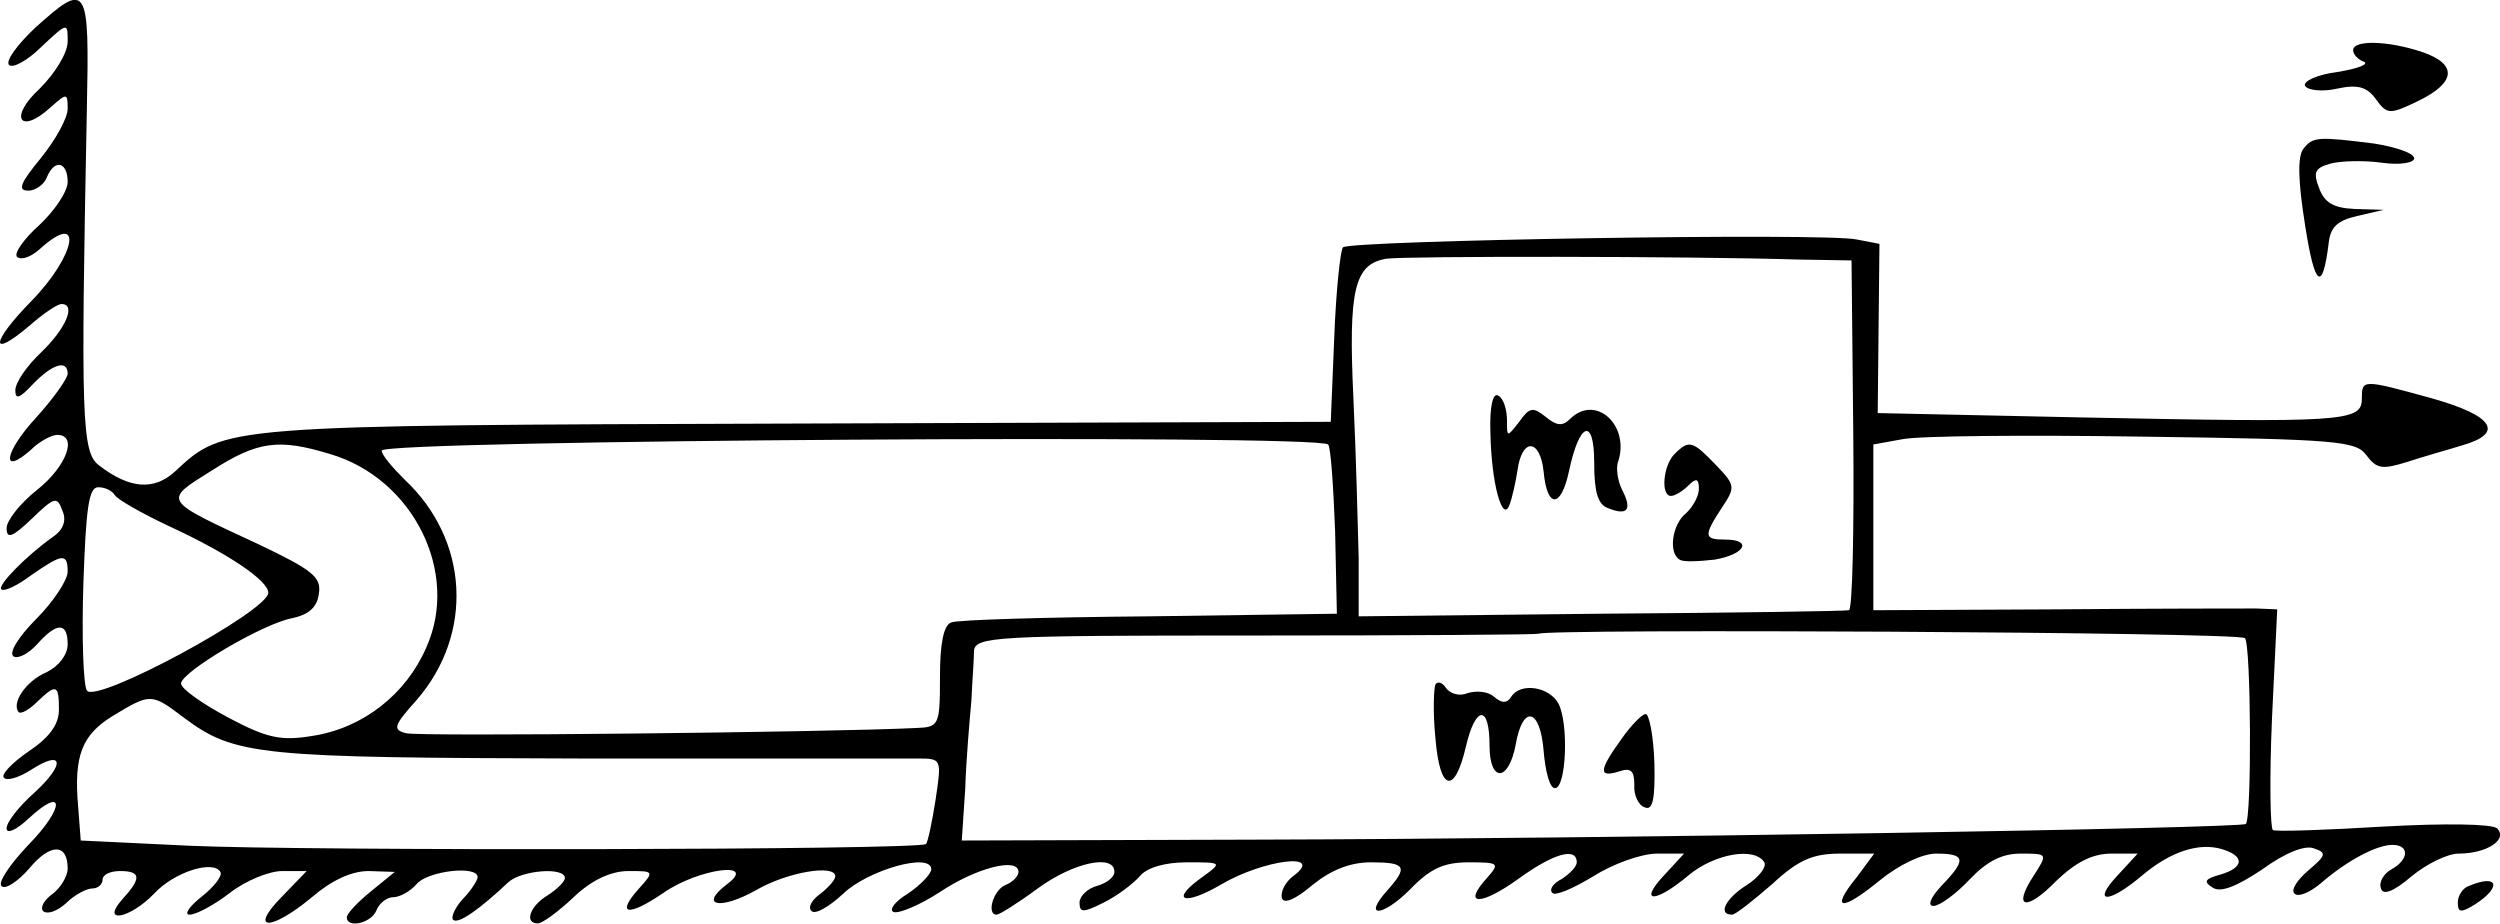
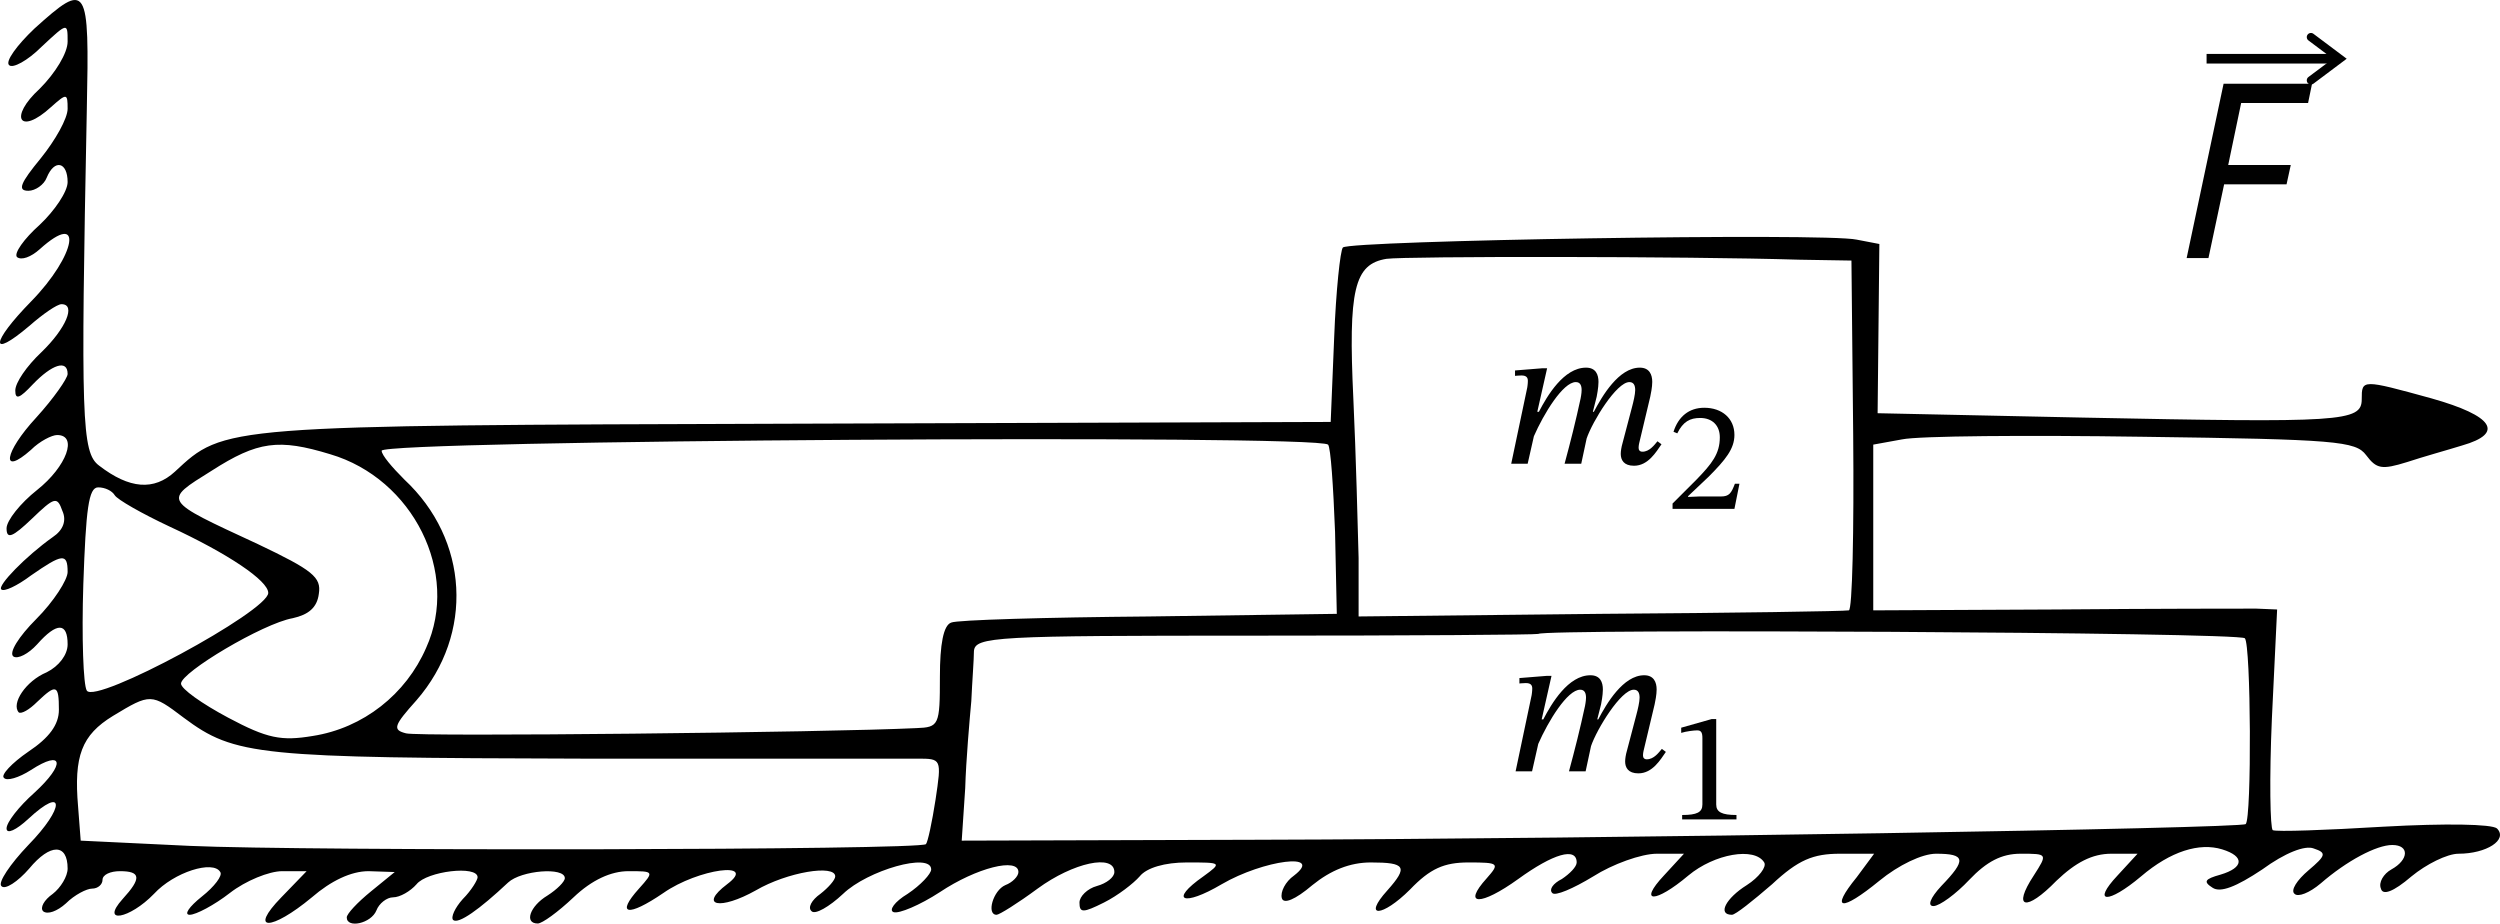
- <svg xmlns="http://www.w3.org/2000/svg" version="1.0" width="286.595pt" height="105.884pt" viewBox="0 0 286.595 105.884" preserveAspectRatio="xMidYMid meet">
-   <g transform="translate(-2.243515,106.8551) scale(0.1,-0.1)" fill="#000000" stroke="none">
-     <path d="M62 1036 c-20 -19 -34 -38 -29 -42 4 -4 21 5 37 21 30 28 30 28 30 6 0 -13 -14 -36 -32 -54 -36 -33 -23 -54 13 -21 18 16 19 16 19 -2 0 -11 -14 -36 -31 -57 -23 -28 -27 -37 -14 -37 8 0 18 7 21 15 9 22 24 18 24 -5 0 -11 -15 -33 -32 -49 -18 -16 -30 -33 -26 -37 5 -4 16 0 26 9 51 46 42 -7 -10 -60 -46 -47 -48 -67 -2 -28 16 14 32 25 37 25 17 0 5 -28 -23 -55 -17 -16 -30 -35 -30 -44 0 -11 5 -9 20 7 22 23 40 29 40 12 0 -5 -16 -28 -36 -50 -37 -40 -41 -68 -6 -37 10 10 24 17 30 17 24 0 11 -36 -23 -63 -19 -15 -35 -35 -35 -44 0 -13 7 -10 29 11 26 25 29 26 35 9 5 -11 1 -22 -11 -30 -31 -22 -64 -56 -59 -60 3 -3 18 4 34 16 36 25 42 26 42 4 0 -9 -16 -34 -36 -54 -20 -20 -32 -39 -26 -43 5 -3 17 3 27 14 23 26 35 25 35 0 0 -12 -10 -25 -24 -32 -24 -10 -41 -36 -32 -46 3 -2 12 3 21 12 22 21 25 20 25 -9 0 -17 -11 -32 -35 -48 -19 -13 -32 -27 -28 -30 3 -4 17 0 31 9 37 24 40 7 4 -26 -18 -16 -32 -34 -32 -41 0 -7 11 -2 25 11 42 39 42 13 0 -30 -21 -22 -35 -43 -31 -47 4 -5 19 5 32 20 24 29 44 29 44 0 0 -9 -8 -22 -17 -29 -10 -7 -15 -16 -11 -20 5 -4 16 0 26 9 10 10 24 17 30 17 7 0 12 5 12 10 0 6 9 10 20 10 24 0 25 -8 3 -32 -26 -29 8 -23 36 6 23 25 68 39 76 25 3 -4 -7 -17 -21 -28 -15 -12 -21 -21 -14 -21 7 0 28 11 46 25 18 14 45 25 60 25 l28 0 -29 -30 c-38 -39 -12 -39 35 0 22 19 45 30 65 30 l30 -1 -27 -22 c-16 -13 -28 -26 -28 -30 0 -13 28 -7 34 8 3 8 12 15 19 15 8 0 20 7 27 15 12 15 70 22 70 8 0 -3 -7 -15 -17 -25 -9 -10 -14 -21 -11 -24 6 -5 30 12 63 43 15 14 65 18 65 5 0 -4 -9 -13 -20 -20 -20 -12 -27 -32 -11 -32 5 0 23 13 41 30 21 20 43 30 63 30 29 0 30 0 12 -20 -27 -30 -13 -33 28 -5 40 28 109 37 73 10 -33 -25 -8 -30 33 -7 36 21 91 30 91 16 0 -4 -8 -13 -17 -20 -10 -7 -15 -16 -10 -20 4 -4 20 5 36 20 28 27 101 48 101 28 0 -5 -12 -18 -27 -28 -15 -9 -22 -19 -16 -21 6 -2 30 8 53 23 42 28 90 40 90 23 0 -5 -7 -12 -15 -15 -14 -6 -22 -34 -10 -34 3 0 24 13 47 30 41 30 88 40 88 19 0 -6 -9 -13 -20 -16 -11 -3 -20 -12 -20 -19 0 -12 4 -12 28 0 16 8 34 22 41 30 8 10 29 16 54 16 40 0 41 0 19 -16 -40 -28 -23 -35 21 -9 48 28 118 37 83 10 -10 -7 -16 -19 -14 -26 2 -7 15 -2 35 15 21 17 43 26 67 26 40 0 43 -5 19 -32 -29 -32 -6 -31 26 1 23 24 39 31 67 31 35 0 36 -1 21 -18 -29 -32 -7 -32 36 -1 40 29 67 37 67 19 0 -5 -8 -13 -17 -19 -10 -5 -15 -12 -11 -16 3 -4 24 5 47 19 22 14 55 26 73 26 l31 0 -23 -25 c-30 -32 -10 -32 28 0 30 25 76 33 87 15 3 -5 -6 -17 -20 -26 -24 -15 -34 -34 -17 -34 4 0 24 16 46 35 30 28 47 35 78 35 l39 0 -20 -27 c-31 -38 -18 -40 26 -4 22 18 49 31 65 31 34 0 35 -7 6 -37 -13 -14 -16 -23 -9 -23 7 0 26 14 41 30 20 21 37 30 59 30 31 0 31 0 15 -25 -25 -38 -9 -42 26 -6 22 21 41 31 63 31 l30 0 -23 -25 c-30 -32 -11 -33 27 -1 34 29 67 39 93 31 26 -8 25 -21 -2 -29 -18 -5 -20 -8 -9 -15 9 -6 27 1 57 21 26 19 49 28 59 24 15 -5 14 -8 -6 -25 -13 -11 -21 -23 -16 -27 4 -4 17 1 30 12 30 26 64 44 82 44 20 0 19 -17 -1 -28 -9 -5 -15 -15 -12 -22 2 -8 14 -4 35 14 17 14 41 26 54 26 32 0 57 16 44 29 -6 5 -58 6 -130 2 -66 -4 -123 -6 -127 -4 -3 2 -4 59 -1 128 l6 125 -24 1 c-13 0 -117 0 -231 -1 l-208 -1 0 95 0 95 33 6 c19 4 143 5 276 3 222 -3 244 -5 256 -21 12 -16 18 -17 47 -8 18 6 47 14 63 19 49 14 36 34 -35 54 -80 22 -80 22 -80 -1 0 -26 -23 -27 -320 -21 l-235 5 1 97 1 97 -26 5 c-36 8 -581 -1 -589 -9 -3 -3 -8 -50 -10 -103 l-4 -97 -613 -2 c-660 -2 -655 -2 -712 -55 -24 -22 -52 -20 -87 7 -20 15 -21 53 -14 408 3 144 1 148 -60 93z m2023 -265 l60 -1 2 -200 c1 -110 -1 -201 -5 -201 -4 -1 -132 -3 -284 -4 l-278 -3 0 67 c-1 36 -3 118 -6 182 -6 126 1 155 38 161 22 3 344 3 473 -1z m-540 -212 c3 -3 6 -48 8 -100 l2 -94 -215 -3 c-118 -1 -221 -4 -227 -7 -9 -3 -13 -25 -13 -62 0 -56 -1 -58 -27 -59 -102 -5 -571 -10 -585 -6 -16 4 -14 9 12 38 66 76 60 184 -14 253 -14 14 -26 28 -26 33 0 12 1072 19 1085 7z m-1144 -11 c95 -28 149 -136 110 -222 -23 -53 -72 -92 -130 -101 -36 -6 -52 -3 -97 21 -30 16 -54 33 -54 39 0 13 94 69 128 75 18 4 28 12 30 28 3 19 -7 27 -70 57 -110 51 -109 49 -53 84 53 34 77 37 136 19z m-247 -47 c3 -5 31 -21 63 -36 67 -31 113 -62 113 -76 0 -21 -198 -128 -208 -112 -4 6 -6 61 -4 122 3 86 6 111 17 111 8 0 16 -4 19 -9z m2442 -164 c7 -7 8 -206 1 -213 -5 -5 -731 -17 -1137 -18 l-335 -1 4 60 c1 33 5 78 7 100 1 22 3 48 3 57 1 17 24 18 322 18 177 0 323 1 325 2 6 6 804 2 810 -5z m-2363 -91 c59 -44 85 -46 458 -47 195 0 367 0 383 0 28 0 28 0 21 -47 -4 -26 -9 -49 -11 -51 -6 -7 -713 -8 -844 -2 l-125 6 -3 39 c-5 58 4 82 40 104 43 26 44 26 81 -2z" />
-     <path d="M1731 573 c1 -59 14 -105 22 -83 3 8 7 26 9 39 5 38 26 37 30 -1 4 -43 20 -42 29 0 12 57 29 63 29 10 0 -33 4 -48 16 -52 22 -9 28 -2 16 21 -5 10 -7 24 -5 31 15 42 -25 80 -55 50 -8 -8 -15 -8 -28 3 -14 11 -18 11 -30 -6 -14 -18 -14 -18 -14 2 0 12 -4 25 -10 28 -6 4 -10 -12 -9 -42z" />
-     <path d="M1942 548 c-13 -13 -16 -48 -4 -48 4 0 13 5 20 12 9 9 12 8 12 -4 0 -8 -7 -21 -15 -28 -16 -13 -20 -46 -7 -53 4 -3 22 -2 40 0 35 6 44 23 12 23 -24 0 -25 4 -4 36 16 24 16 26 -6 49 -27 28 -31 30 -48 13z" />
-     <path d="M1668 284 c-2 -5 -3 -33 0 -62 5 -61 22 -65 35 -9 11 47 27 48 27 1 0 -43 22 -42 30 1 8 46 28 42 32 -7 2 -24 7 -43 13 -43 13 0 16 74 4 97 -11 20 -44 24 -54 8 -5 -8 -11 -8 -20 0 -7 6 -20 7 -30 4 -9 -4 -20 -1 -25 6 -4 6 -9 8 -12 4z" />
-     <path d="M1881 221 c-26 -36 -26 -44 -3 -37 14 5 18 1 18 -15 -1 -12 5 -24 12 -26 9 -4 12 9 11 51 -1 31 -6 56 -10 56 -4 0 -17 -13 -28 -29z" />
-     <path d="M2720 1011 c0 -5 6 -11 12 -13 7 -3 -6 -8 -30 -12 -24 -3 -40 -11 -37 -16 3 -5 20 -7 37 -3 23 5 34 2 44 -12 13 -18 16 -18 49 -2 43 21 45 42 4 56 -39 13 -79 14 -79 2z" />
-     <path d="M2663 898 c-7 -9 -6 -38 2 -88 11 -71 20 -77 27 -20 2 19 11 26 33 31 l30 7 -33 1 c-24 1 -35 7 -41 24 -7 18 -5 23 13 28 11 3 38 4 59 1 21 -3 37 0 37 5 0 6 -21 13 -46 17 -64 8 -70 8 -81 -6z" />
-     <path d="M2853 53 c-7 -2 -13 -11 -13 -19 0 -12 4 -12 20 -2 31 20 26 35 -7 21z" />
+ <svg xmlns="http://www.w3.org/2000/svg" version="1.0" width="286.603pt" height="105.885pt" viewBox="0 0 286.603 105.885" preserveAspectRatio="xMidYMid" id="svg8">
+   <defs id="defs8" />
+   <path d="m 3.952,3.272 c -2,1.9 -3.4,3.8 -2.9,4.2 0.4,0.4 2.1,-0.5 3.7,-2.1 3,-2.8 3,-2.8 3,-0.6 0,1.3 -1.4,3.6 -3.2,5.4 -3.6,3.3 -2.3,5.4 1.3,2.1 1.8,-1.6 1.9,-1.6 1.9,0.2 0,1.1 -1.4,3.6 -3.1,5.7 -2.3,2.8 -2.7,3.7 -1.4,3.7 0.8,0 1.8,-0.7 2.1,-1.5 0.9,-2.2 2.4,-1.8 2.4,0.5 0,1.1 -1.5,3.3 -3.2,4.9 -1.8,1.6 -3,3.3 -2.6,3.7 0.5,0.4 1.6,0 2.6,-0.9 5.1,-4.6 4.2,0.7 -1,6 -4.6,4.7 -4.8,6.7 -0.2,2.8 1.6,-1.4 3.2,-2.5 3.7,-2.5 1.7,0 0.5,2.8 -2.3,5.5 -1.7,1.6 -3,3.5 -3,4.4 0,1.1 0.5,0.9 2,-0.7 2.2,-2.3 4,-2.9 4,-1.2 0,0.5 -1.6,2.8 -3.6,5 -3.7,4 -4.1,6.8 -0.6,3.7 1,-1 2.4,-1.7 3,-1.7 2.4,0 1.1,3.6 -2.3,6.3 -1.9,1.5 -3.5,3.5 -3.5,4.4 0,1.3 0.7,1 2.9,-1.1 2.6,-2.5 2.9,-2.6 3.5,-0.9 0.5,1.1 0.1,2.2 -1.1,3 -3.1,2.2 -6.4,5.6 -5.9,6 0.3,0.3 1.8,-0.4 3.4,-1.6 3.6,-2.5 4.2,-2.6 4.2,-0.4 0,0.9 -1.6,3.4 -3.6,5.4 -2,2 -3.2,3.9 -2.6,4.3 0.5,0.3 1.7,-0.3 2.7,-1.4 2.3,-2.6 3.5,-2.5 3.5,0 0,1.2 -1,2.5 -2.4,3.2 -2.4,1 -4.1,3.6 -3.2,4.6 0.3,0.2 1.2,-0.3 2.1,-1.2 2.2,-2.1 2.5,-2 2.5,0.9 0,1.7 -1.1,3.2 -3.5,4.8 -1.9,1.3 -3.2,2.7 -2.8,3 0.3,0.4 1.7,0 3.1,-0.9 3.7,-2.4 4,-0.7 0.4,2.6 -1.8,1.6 -3.2,3.4 -3.2,4.1 0,0.7 1.1,0.2 2.5,-1.1 4.2,-3.9 4.2,-1.3 0,3 -2.1,2.2 -3.5,4.3 -3.1,4.7 0.4,0.5 1.9,-0.5 3.2,-2 2.4,-2.9 4.4,-2.9 4.4,0 0,0.9 -0.8,2.2 -1.7,2.9 -1,0.7 -1.5,1.6 -1.1,2 0.5,0.4 1.6,0 2.6,-0.9 1,-1 2.4,-1.7 3,-1.7 0.7,0 1.2,-0.5 1.2,-1 0,-0.6 0.9,-1 2,-1 2.4,0 2.5,0.8 0.3,3.2 -2.6,2.9 0.8,2.3 3.6,-0.6 2.3,-2.5 6.8,-3.9 7.6,-2.5 0.3,0.4 -0.7,1.7 -2.1,2.8 -1.5,1.2 -2.1,2.1 -1.4,2.1 0.7,0 2.8,-1.1 4.6,-2.5 1.8,-1.4 4.5,-2.5 6,-2.5 h 2.8 l -2.9,3 c -3.8,3.9 -1.2,3.9 3.5,0 2.2,-1.9 4.5,-3 6.5,-3 l 3,0.1 -2.7,2.2 c -1.6,1.3 -2.8,2.6 -2.8,3 0,1.3 2.8,0.7 3.4,-0.8 0.3,-0.8 1.2,-1.5 1.9,-1.5 0.8,0 2,-0.7 2.7,-1.5 1.2,-1.5 7,-2.2 7,-0.8 0,0.3 -0.7,1.5 -1.7,2.5 -0.9,1 -1.4,2.1 -1.1,2.4 0.6,0.5 3,-1.2 6.3,-4.3 1.5,-1.4 6.5,-1.8 6.5,-0.5 0,0.4 -0.9,1.3 -2,2 -2,1.2 -2.7,3.2 -1.1,3.2 0.5,0 2.3,-1.3 4.1,-3 2.1,-2 4.3,-3 6.3,-3 2.9,0 3,0 1.2,2 -2.7,3 -1.3,3.3 2.8,0.5 4,-2.8 10.9,-3.7 7.3,-1 -3.3,2.5 -0.8,3 3.3,0.7 3.6,-2.1 9.1,-3 9.1,-1.6 0,0.4 -0.8,1.3 -1.7,2 -1,0.7 -1.5,1.6 -1,2 0.4,0.4 2,-0.5 3.6,-2 2.8,-2.7 10.1,-4.8 10.1,-2.8 0,0.5 -1.2,1.8 -2.7,2.8 -1.5,0.9 -2.2,1.9 -1.6,2.1 0.6,0.2 3,-0.8 5.3,-2.3 4.2,-2.8 9,-4 9,-2.3 0,0.5 -0.7,1.2 -1.5,1.5 -1.4,0.6 -2.2,3.4 -1,3.4 0.3,0 2.4,-1.3 4.7,-3 4.1,-3 8.8,-4 8.8,-1.9 0,0.6 -0.9,1.3 -2,1.6 -1.1,0.3 -2,1.2 -2,1.9 0,1.2 0.4,1.2 2.8,0 1.6,-0.8 3.4,-2.2 4.1,-3 0.8,-1 2.9,-1.6 5.4,-1.6 4,0 4.1,0 1.9,1.6 -4,2.8 -2.3,3.5 2.1,0.9 4.8,-2.8 11.8,-3.7 8.3,-1 -1,0.7 -1.6,1.9 -1.4,2.6 0.2,0.7 1.5,0.2 3.5,-1.5 2.1,-1.7 4.3,-2.6 6.7,-2.6 4,0 4.3,0.5 1.9,3.2 -2.9,3.2 -0.6,3.1 2.6,-0.1 2.3,-2.4 3.9,-3.1 6.7,-3.1 3.5,0 3.6,0.1 2.1,1.8 -2.9,3.2 -0.7,3.2 3.6,0.1 4,-2.9 6.7,-3.7 6.7,-1.9 0,0.5 -0.8,1.3 -1.7,1.9 -1,0.5 -1.5,1.2 -1.1,1.6 0.3,0.4 2.4,-0.5 4.7,-1.9 2.2,-1.4 5.5,-2.6 7.3,-2.6 h 3.1 l -2.3,2.5 c -3,3.2 -1,3.2 2.8,0 3,-2.5 7.6,-3.3 8.7,-1.5 0.3,0.5 -0.6,1.7 -2,2.6 -2.4,1.5 -3.4,3.4 -1.7,3.4 0.4,0 2.4,-1.6 4.6,-3.5 3,-2.8 4.7,-3.5 7.8,-3.5 h 3.9 l -2,2.7 c -3.1,3.8 -1.8,4 2.6,0.4 2.2,-1.8 4.9,-3.1 6.5,-3.1 3.4,0 3.5,0.7 0.6,3.7 -1.3,1.4 -1.6,2.3 -0.9,2.3 0.7,0 2.6,-1.4 4.1,-3 2,-2.1 3.7,-3 5.9,-3 3.1,0 3.1,0 1.5,2.5 -2.5,3.8 -0.9,4.2 2.6,0.6 2.2,-2.1 4.1,-3.1 6.3,-3.1 h 3 l -2.3,2.5 c -3,3.2 -1.1,3.3 2.7,0.1 3.4,-2.9 6.7,-3.9 9.3,-3.1 2.6,0.8 2.5,2.1 -0.2,2.9 -1.8,0.5 -2,0.8 -0.9,1.5 0.9,0.6 2.7,-0.1 5.7,-2.1 2.6,-1.9 4.9,-2.8 5.9,-2.4 1.5,0.5 1.4,0.8 -0.6,2.5 -1.3,1.1 -2.1,2.3 -1.6,2.7 0.4,0.4 1.7,-0.1 3,-1.2 3,-2.6 6.4,-4.4 8.2,-4.4 2,0 1.9,1.7 -0.1,2.8 -0.9,0.5 -1.5,1.5 -1.2,2.2 0.2,0.8 1.4,0.4 3.5,-1.4 1.7,-1.4 4.1,-2.6 5.4,-2.6 3.2,0 5.7,-1.6 4.4,-2.9 -0.6,-0.5 -5.8,-0.6 -13,-0.2 -6.6,0.4 -12.3,0.6 -12.7,0.4 -0.3,-0.2 -0.4,-5.9 -0.1,-12.8 l 0.6,-12.5 -2.4,-0.1 c -1.3,0 -11.7,0 -23.1,0.1 l -20.8,0.1 v -9.5 -9.5 l 3.3,-0.6 c 1.9,-0.4 14.3,-0.5 27.6,-0.3 22.2,0.3 24.4,0.5 25.6,2.1 1.2,1.6 1.8,1.7 4.7,0.8 1.8,-0.6 4.7,-1.4 6.3,-1.9 4.9,-1.4 3.6,-3.4 -3.5,-5.4 -8,-2.2 -8,-2.2 -8,0.1 0,2.6 -2.3,2.7 -32,2.1 l -23.5,-0.5 0.1,-9.7 0.1,-9.7 -2.6,-0.5 c -3.6,-0.8 -58.1,0.1 -58.9,0.9 -0.3,0.3 -0.8,5 -1,10.3 l -0.4,9.7 -61.3,0.2 c -66,0.2 -65.5,0.2 -71.2,5.5 -2.4,2.2 -5.2,2 -8.7,-0.7 -2,-1.5 -2.1,-5.3 -1.4,-40.8 0.3,-14.4 0.1,-14.8 -6,-9.3 z M 206.252,29.772 l 6,0.1 0.2,20 c 0.1,11 -0.1,20.1 -0.5,20.1 -0.4,0.1 -13.2,0.3 -28.4,0.4 l -27.8,0.3 v -6.7 c -0.1,-3.6 -0.3,-11.8 -0.6,-18.2 -0.6,-12.6 0.1,-15.5 3.8,-16.1 2.2,-0.3 34.4,-0.3 47.3,0.1 z m -54,21.2 c 0.3,0.3 0.6,4.8 0.8,10 l 0.2,9.4 -21.5,0.3 c -11.8,0.1 -22.1,0.4 -22.7,0.7 -0.9,0.3 -1.3,2.5 -1.3,6.2 0,5.6 -0.1,5.8 -2.7,5.9 -10.2,0.5 -57.1,1 -58.5,0.6 -1.6,-0.4 -1.4,-0.9 1.2,-3.8 6.6,-7.6 6,-18.4 -1.4,-25.3 -1.4,-1.4 -2.6,-2.8 -2.6,-3.3 0,-1.2 107.2,-1.9 108.5,-0.7 z m -114.4,1.1 c 9.5,2.8 14.9,13.6 11,22.2 -2.3,5.3 -7.2,9.2 -13,10.1 -3.6,0.6 -5.2,0.3 -9.7,-2.1 -3,-1.6 -5.4,-3.3 -5.4,-3.9 0,-1.3 9.4,-6.9 12.8,-7.5 1.8,-0.4 2.8,-1.2 3,-2.8 0.3,-1.9 -0.7,-2.7 -7,-5.7 -11,-5.1 -10.9,-4.9 -5.3,-8.4 5.3,-3.4 7.7,-3.7 13.6,-1.9 z m -24.7,4.7 c 0.3,0.5 3.1,2.1 6.3,3.6 6.7,3.1 11.3,6.2 11.3,7.6 0,2.1 -19.8,12.8 -20.8,11.2 -0.4,-0.6 -0.6,-6.1 -0.4,-12.2 0.3,-8.6 0.6,-11.1 1.7,-11.1 0.8,0 1.6,0.4 1.9,0.9 z m 244.2,16.4 c 0.7,0.7 0.8,20.6 0.1,21.3 -0.5,0.5 -73.1,1.7 -113.7,1.8 l -33.5,0.1 0.4,-6 c 0.1,-3.3 0.5,-7.8 0.7,-10 0.1,-2.2 0.3,-4.8 0.3,-5.7 0.1,-1.7 2.4,-1.8 32.2,-1.8 17.7,0 32.3,-0.1 32.5,-0.2 0.6,-0.6 80.4,-0.2 81,0.5 z m -236.3,9.1 c 5.9,4.4 8.5,4.6 45.8,4.7 19.5,0 36.7,0 38.3,0 2.8,0 2.8,0 2.1,4.7 -0.4,2.6 -0.9,4.9 -1.1,5.1 -0.6,0.7 -71.3,0.8 -84.4,0.2 l -12.5,-0.6 -0.3,-3.9 c -0.5,-5.8 0.4,-8.2 4,-10.4 4.3,-2.6 4.4,-2.6 8.1,0.2 z" id="path1" style="fill:#000000;stroke:none;stroke-width:0.1" />
+   <text xml:space="preserve" style="font-size:38px;font-family:'STIX Two Text';-inkscape-font-specification:'STIX Two Text, Normal';fill:#010101;stroke-width:1.5;stroke-linejoin:bevel;stroke-miterlimit:3.2;paint-order:stroke fill markers" x="174.35" y="82.835" id="text8">
+     <tspan id="tspan8" style="stroke-width:1.5" x="174.35" y="82.835" />
+   </text>
+   <path d="m 198.836,58.338 0.576,-2.88 h -0.522 c -0.414,1.08 -0.648,1.458 -1.602,1.458 h -2.502 l -1.26,0.054 v -0.09 l 2.376,-2.25 c 1.908,-1.926 2.934,-3.168 2.934,-4.77 0,-1.89 -1.422,-3.114 -3.456,-3.114 -1.746,0 -2.97,1.008 -3.528,2.754 l 0.432,0.18 c 0.666,-1.35 1.458,-1.764 2.628,-1.764 1.386,0 2.25,0.864 2.25,2.214 0,1.89 -0.9,3.024 -2.682,4.86 l -2.736,2.736 v 0.612 z" id="text9" style="font-size:18px;font-family:'STIX Two Text';-inkscape-font-specification:'STIX Two Text, Normal';fill:#010101;stroke-width:1.5;stroke-linejoin:bevel;stroke-miterlimit:3.2;paint-order:stroke fill markers" aria-label="2" />
+   <path d="m 199.071,93.936 v -0.504 c -1.656,0 -2.322,-0.324 -2.322,-1.206 v -9.792 h -0.522 l -3.492,0.99 v 0.594 c 0.558,-0.18 1.476,-0.288 1.836,-0.288 0.45,0 0.594,0.252 0.594,0.882 v 7.614 c 0,0.9 -0.63,1.206 -2.322,1.206 v 0.504 z" id="text10" style="font-size:18px;font-family:'STIX Two Text';-inkscape-font-specification:'STIX Two Text, Normal';fill:#010101;stroke-width:1.5;stroke-linejoin:bevel;stroke-miterlimit:3.2;paint-order:stroke fill markers" aria-label="1" />
+   <path d="m 187.323,53.394 c 1.633,0 2.553,-1.61 3.151,-2.461 l -0.46,-0.345 c -0.368,0.437 -0.92,1.196 -1.725,1.196 -0.299,0 -0.437,-0.184 -0.437,-0.437 0,-0.276 0.069,-0.552 0.069,-0.552 l 1.265,-5.313 c 0.069,-0.322 0.23,-1.104 0.23,-1.702 0,-0.828 -0.322,-1.633 -1.426,-1.633 -2.415,0 -4.324,3.266 -5.267,5.06 h -0.115 l 0.437,-1.725 c 0.023,-0.115 0.207,-1.035 0.207,-1.702 0,-0.828 -0.299,-1.633 -1.426,-1.633 -2.553,0 -4.462,3.243 -5.405,5.06 h -0.184 l 1.127,-4.991 h -0.529 l -3.151,0.253 v 0.621 c 0,0 0.437,-0.046 0.736,-0.046 0.552,0 0.736,0.23 0.736,0.621 0,0.345 -0.069,0.759 -0.069,0.759 l -1.84,8.74 h 1.886 l 0.713,-3.151 c 1.127,-2.576 3.335,-6.21 4.807,-6.21 0.506,0 0.667,0.391 0.667,0.92 0,0.368 -0.115,0.943 -0.115,0.943 -0.552,2.576 -1.173,5.037 -1.84,7.498 h 1.909 l 0.621,-2.898 c 0.667,-1.955 3.427,-6.463 4.899,-6.463 0.506,0 0.667,0.391 0.667,0.92 0,0.483 -0.207,1.357 -0.368,1.955 l -1.173,4.462 c -0.023,0.115 -0.115,0.529 -0.115,0.897 0,0.69 0.345,1.357 1.518,1.357 z" id="text11" style="font-style:italic;font-size:23px;font-family:'STIX Two Text';-inkscape-font-specification:'STIX Two Text, Italic';fill:#010101;stroke-width:1.5;stroke-linejoin:bevel;stroke-miterlimit:3.2;paint-order:stroke fill markers" aria-label="m" />
+   <path d="m 187.826,88.659 c 1.633,0 2.553,-1.61 3.151,-2.461 l -0.46,-0.345 c -0.368,0.437 -0.92,1.196 -1.725,1.196 -0.299,0 -0.437,-0.184 -0.437,-0.437 0,-0.276 0.069,-0.552 0.069,-0.552 l 1.265,-5.313 c 0.069,-0.322 0.23,-1.104 0.23,-1.702 0,-0.828 -0.322,-1.633 -1.426,-1.633 -2.415,0 -4.324,3.266 -5.267,5.06 h -0.115 l 0.437,-1.725 c 0.023,-0.115 0.207,-1.035 0.207,-1.702 0,-0.828 -0.299,-1.633 -1.426,-1.633 -2.553,0 -4.462,3.243 -5.405,5.06 h -0.184 l 1.127,-4.991 h -0.529 l -3.151,0.253 v 0.621 c 0,0 0.437,-0.046 0.736,-0.046 0.552,0 0.736,0.23 0.736,0.621 0,0.345 -0.069,0.759 -0.069,0.759 l -1.84,8.74 h 1.886 l 0.713,-3.151 c 1.127,-2.576 3.335,-6.21 4.807,-6.21 0.506,0 0.667,0.391 0.667,0.92 0,0.368 -0.115,0.943 -0.115,0.943 -0.552,2.576 -1.173,5.037 -1.84,7.498 h 1.909 l 0.621,-2.898 c 0.667,-1.955 3.427,-6.463 4.899,-6.463 0.506,0 0.667,0.391 0.667,0.92 0,0.483 -0.207,1.357 -0.368,1.955 l -1.173,4.462 c -0.023,0.115 -0.115,0.529 -0.115,0.897 0,0.69 0.345,1.357 1.518,1.357 z" id="text11-2" style="font-style:italic;font-size:23px;font-family:'STIX Two Text';-inkscape-font-specification:'STIX Two Text, Italic';fill:#010101;stroke-width:1.5;stroke-linejoin:bevel;stroke-miterlimit:3.2;paint-order:stroke fill markers" aria-label="m" />
+   <text xml:space="preserve" style="font-style:italic;font-variant:normal;font-weight:normal;font-stretch:normal;font-size:28px;font-family:'STIX Two Text';-inkscape-font-specification:'STIX Two Text, Italic';font-variant-ligatures:normal;font-variant-caps:normal;font-variant-numeric:normal;font-variant-east-asian:normal;fill:#010101;stroke-width:1.5;stroke-linejoin:bevel;stroke-miterlimit:3.2;paint-order:stroke fill markers" x="249.54" y="29.587" id="text12">
+     <tspan id="tspan12" style="stroke-width:1.5" x="249.54" y="29.587">F</tspan>
+   </text>
+   <g id="path12">
+     <path style="color:#000000;fill:#000000;-inkscape-stroke:none" d="m 252.965,6.182 v 1.102 h 14.992 V 6.182 Z" id="path14" />
+     <g id="g13">
+       <path style="color:#000000;fill:#000000;stroke-linecap:round;-inkscape-stroke:none" d="m 265.215,3.875 a 0.477,0.477 0 0 0 -0.668,0.094 0.477,0.477 0 0 0 0.096,0.668 l 2.795,2.096 -2.795,2.096 a 0.477,0.477 0 0 0 -0.096,0.668 0.477,0.477 0 0 0 0.668,0.096 l 3.812,-2.859 z" id="path13" />
+     </g>
  </g>
</svg>
